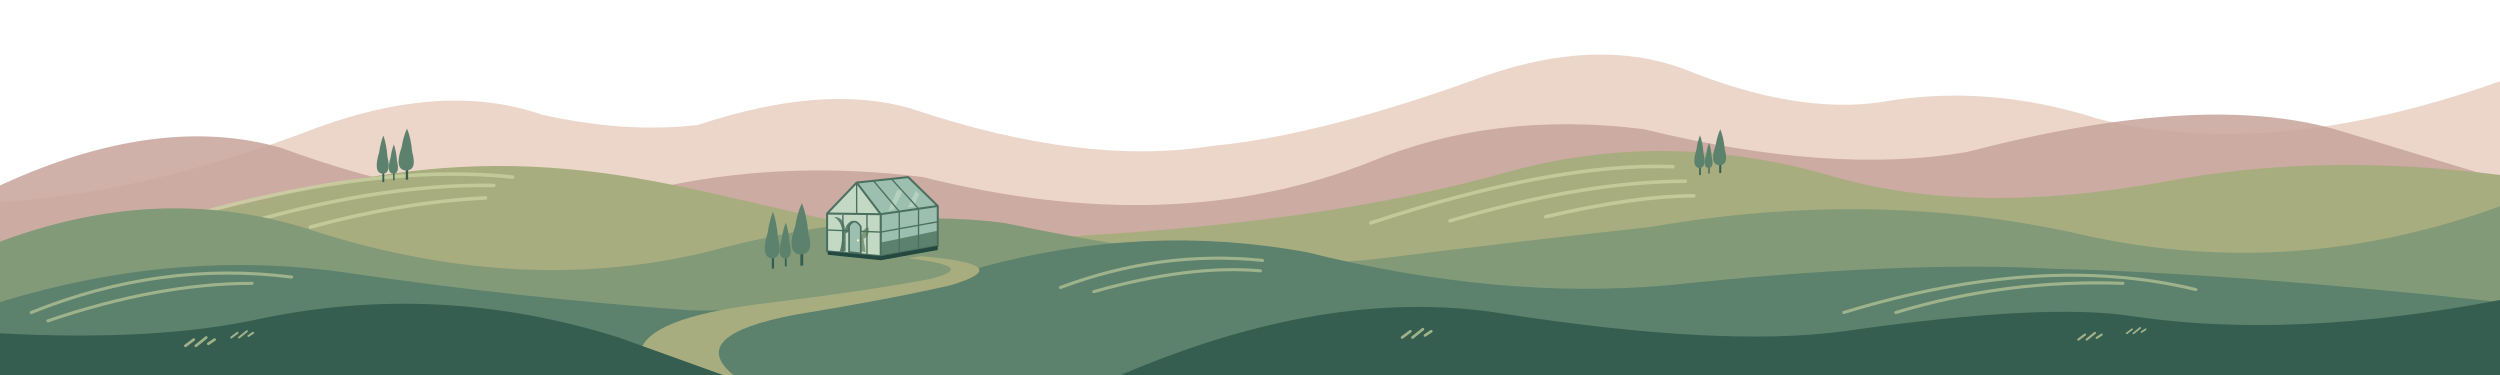
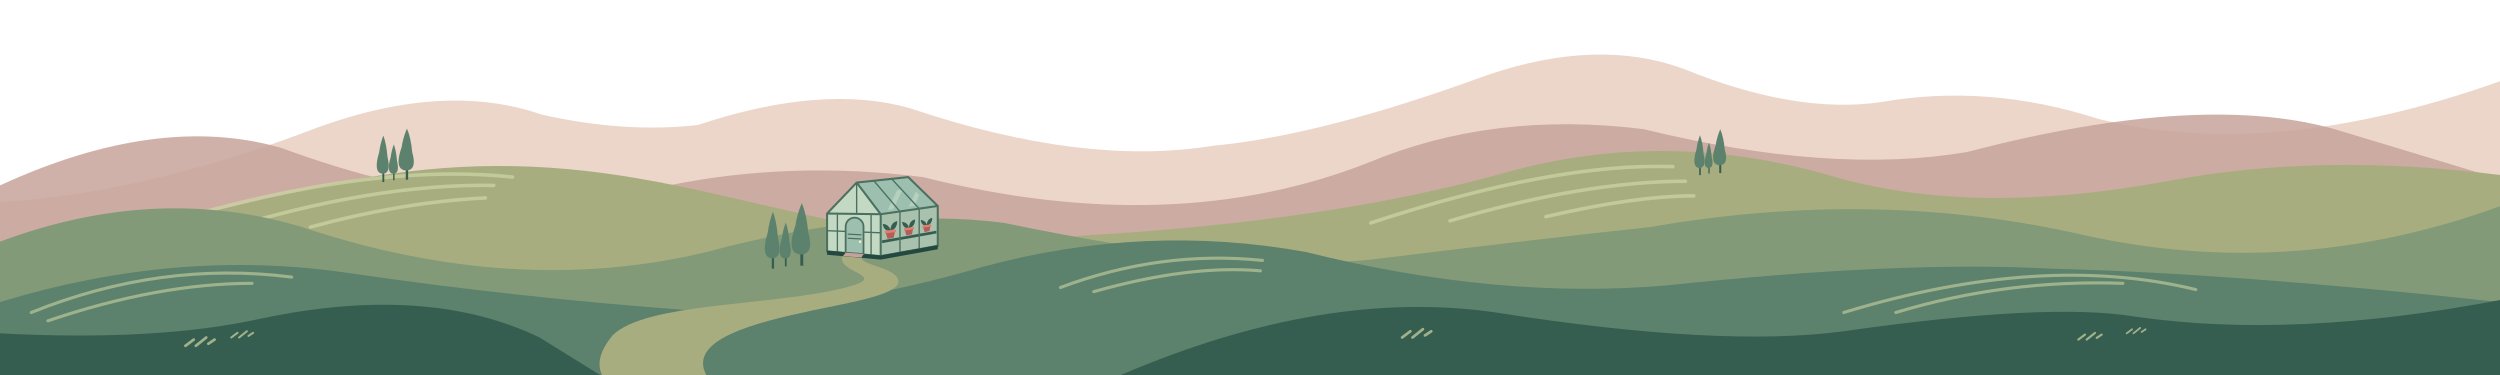
<svg xmlns="http://www.w3.org/2000/svg" xmlns:xlink="http://www.w3.org/1999/xlink" width="2400" height="360" viewBox="0 0 1200 180">
  <defs>
    <g id="glasshouse" stroke-linejoin="round">
-       <path d="M0 54 43 8 118 0 161 42 161 100 75 115 0 108Z" fill="#C3D9C4" />
+       <path d="M0 53 43 8 78 54V115L0 108Z" fill="#C3D9C4" />
      <path d="M43 8 118 0 161 42 78 54Z" fill="#9CBFB0" />
-       <path d="M78 54 161 42 161 100 78 115Z" fill="#5C816C" />
-       <path d="M79 54 161 42 161 78 79 95Z" fill="#9CBFB0" />
-       <path d="M18 109Q23 95 22 76Q19 63 10 58Q25 58 26 77Q27 68 37 63Q39 76 27 82L27 108Z" fill="#5C816C" />
-       <path d="M49 108Q50 91 44 87Q36 82 35 72Q47 73 50 86Q51 75 60 73Q63 85 53 90L56 109Z" fill="#829A78" />
-       <path d="m89 49 13-30 9-1-14 29zm29-5 11-24 5 5-8 18z" fill="#C3D9C4" opacity=".65" />
+       <path d="M78 54 161 42V100L78 115Z" fill="#C3D9C4" />
+       <path d="M78 54 161 42V100L78 115Z" fill="#4C7060" opacity=".22" />
+       <path d="m88 48 14-29 8-1-14 29zm31-5 10-22 5 5-7 16z" fill="#C3D9C4" opacity=".65" />
+       <defs>
+         <g id="seedling">
+           <path d="M0-11Q-10-12-11-22Q-2-21 0-13Q1-24 10-26Q10-16 2-12L1-7H-1Z" fill="#355D50" />
+           <path d="m-7-10 14-2-2 10-9 2z" fill="#B85C57" />
+           <path d="m-8-12 16-2v4l-16 2z" fill="#DD806F" />
+         </g>
+       </defs>
+       <path d="m80 92 79-14v4l-79 14z" fill="#355D50" />
+       <use xlink:href="#seedling" transform="translate(92 90)" />
+       <use xlink:href="#seedling" transform="translate(119 85) scale(.9)" />
+       <use xlink:href="#seedling" transform="translate(145 80) scale(.8)" />
      <g fill="none" stroke="#4C7060" stroke-width="3">
        <path d="M0 108V53L43 8 78 54V115L0 108ZM43 8 118 0 161 42V100L78 115M0 53 78 54 161 42" />
-         <path d="m68 6 37 44v60m-11-107 39 43v59M1 77l77 3 83-15M23 55v54m35-55v58M43 10v43" stroke-width="2" />
+         <path d="M68 5.3 106 50v60M94 2.6 134 46v59M43 9v45M1 78l76 3M15 54v55m49-55v59" stroke-width="2" />
      </g>
-       <path d="m32 109 0-38q8-13 17 1v39z" fill="#9CBFB0" stroke="#4C7060" stroke-width="2.5" />
-       <path d="m1 108 77 7 83-15v6l-83 15-77-8z" fill="#23483F" />
-       <circle cx="45" cy="92" r="1.6" fill="#FFF1BC" />
+       <path d="m0 107 78 7 83-15v6l-83 15-78-7z" fill="#23483F" />
+       <path d="M27 110V72a13 13 0 0 1 26 0v40Z" fill="#9CBFB0" stroke="#4C7060" stroke-width="2.6" />
+       <path d="M30 83l20 1m-20 5 20 1" fill="none" stroke="#4C7060" stroke-width="1.8" />
+       <circle cx="48" cy="94" r="1.8" fill="#FFF1BC" />
+       <path d="m27 110 26 2-3 5-27-2z" fill="#C6A39A" />
    </g>
    <g id="tree">
      <path d="M0 2v-9" stroke="#355D50" stroke-width="1.8" />
      <path d="M0-37Q-3-30-4-23Q-10-6-1-5Q8-5 4-19Q3-30 0-37Z" fill="#5C816C" />
    </g>
    <g id="orchard">
      <use xlink:href="#tree" transform="translate(0 2) scale(.79 .91)" />
      <use xlink:href="#tree" transform="translate(8 1) scale(.6 .7)" />
      <use xlink:href="#tree" transform="translate(18)" />
    </g>
    <g id="cut" fill="none" stroke="#CAD3A2" stroke-width="1.3" stroke-linecap="round">
      <path d="m-8 0 4-3m1 3 5-4m1 3 3-2" />
    </g>
  </defs>
  <path d="M0 97Q67 93 145 64Q211 38 260 55Q300 64 335 60Q395 40 437 52Q520 80 582 70Q635 65 714 36Q767 18 808 33Q862 55 903 49Q954 40 1007 57Q1090 78 1200 39V180H0Z" fill="#E6CABB" opacity=".77" />
  <path d="M0 89Q76 54 135 71Q241 110 321 89Q380 77 443 85Q563 115 657 78Q717 53 789 62Q879 84 944 73Q1059 43 1124 63L1200 86V180H0Z" fill="#C6A39A" opacity=".84" />
  <path d="M0 118C105 110 160 76 255 80S416 125 521 113Q640 106 722 83Q800 61 881 85Q948 104 1040 87Q1114 73 1200 84V180H0Z" fill="#A8AD80" />
  <g fill="none" stroke="#CAD3A2" stroke-linecap="round" opacity=".76">
    <path d="M60 113Q171 77 246 85m-141 26q74-23 132-22m-88 20q44-12 84-14M658 107q88-29 145-27m-107 26q65-19 113-19m-67 17q43-10 71-10" stroke-width="1.7" />
  </g>
  <use xlink:href="#orchard" transform="translate(184 85) scale(.63)" />
  <use xlink:href="#orchard" transform="translate(816 82) scale(.54)" />
  <path d="M0 116Q75 88 145 109Q247 143 339 121Q421 99 482 107Q602 132 663 124Q736 115 792 109Q901 90 1001 113Q1101 135 1200 99V180H0Z" fill="#829A78" />
  <path d="M0 145Q85 119 167 131T332 149Q397 150 472 128Q550 107 627 121Q719 144 800 137Q913 125 985 129Q1070 131 1200 145V180H0Z" fill="#5C816C" />
+   <path d="M405 122C399 131 429 132 406 138C371 147 310 145 294 161Q285 172 289 180H339C330 163 362 155 390 149C409 145 434 141 431 134C429 128 411 127 414 123Z" fill="#A8AD80" />
  <use xlink:href="#glasshouse" transform="translate(397 85) scale(.33)" />
  <use xlink:href="#orchard" transform="translate(371 126) scale(.77)" />
-   <path d="M436 124Q471 128 446 134Q414 140 364 146Q294 155 310 180H352Q329 161 382 151Q425 144 456 137Q490 127 442 123Z" fill="#A8AD80" />
  <g fill="none" stroke="#CAD3A2" stroke-width="1.5" opacity=".6" stroke-linecap="round">
    <path d="M15 150q62-25 125-17m-117 21q53-18 98-18M509 138q48-18 97-13m-81 15q46-13 80-10M885 150q95-29 169-11m-144 11q53-16 109-14" />
  </g>
-   <path d="M0 160q75 4 125-7q86-18 172 9l50 18H0Zm538 20q98-42 180-30q108 17 167 9q98-14 140-7q76 11 175-8v36Z" fill="#355D50" />
+   <path d="M0 160q75 4 125-7q80-17 134 9l29 18H0Zm538 20q98-42 180-30q108 17 167 9q98-14 140-7q76 11 175-8v36Z" fill="#355D50" />
  <g opacity=".72">
    <use xlink:href="#cut" transform="translate(97 166)" />
    <use xlink:href="#cut" transform="translate(117 162) scale(.75)" />
    <use xlink:href="#cut" transform="translate(681 162)" />
    <use xlink:href="#cut" transform="translate(1004 163) scale(.8)" />
    <use xlink:href="#cut" transform="translate(1026 160) scale(.65)" />
  </g>
</svg>
